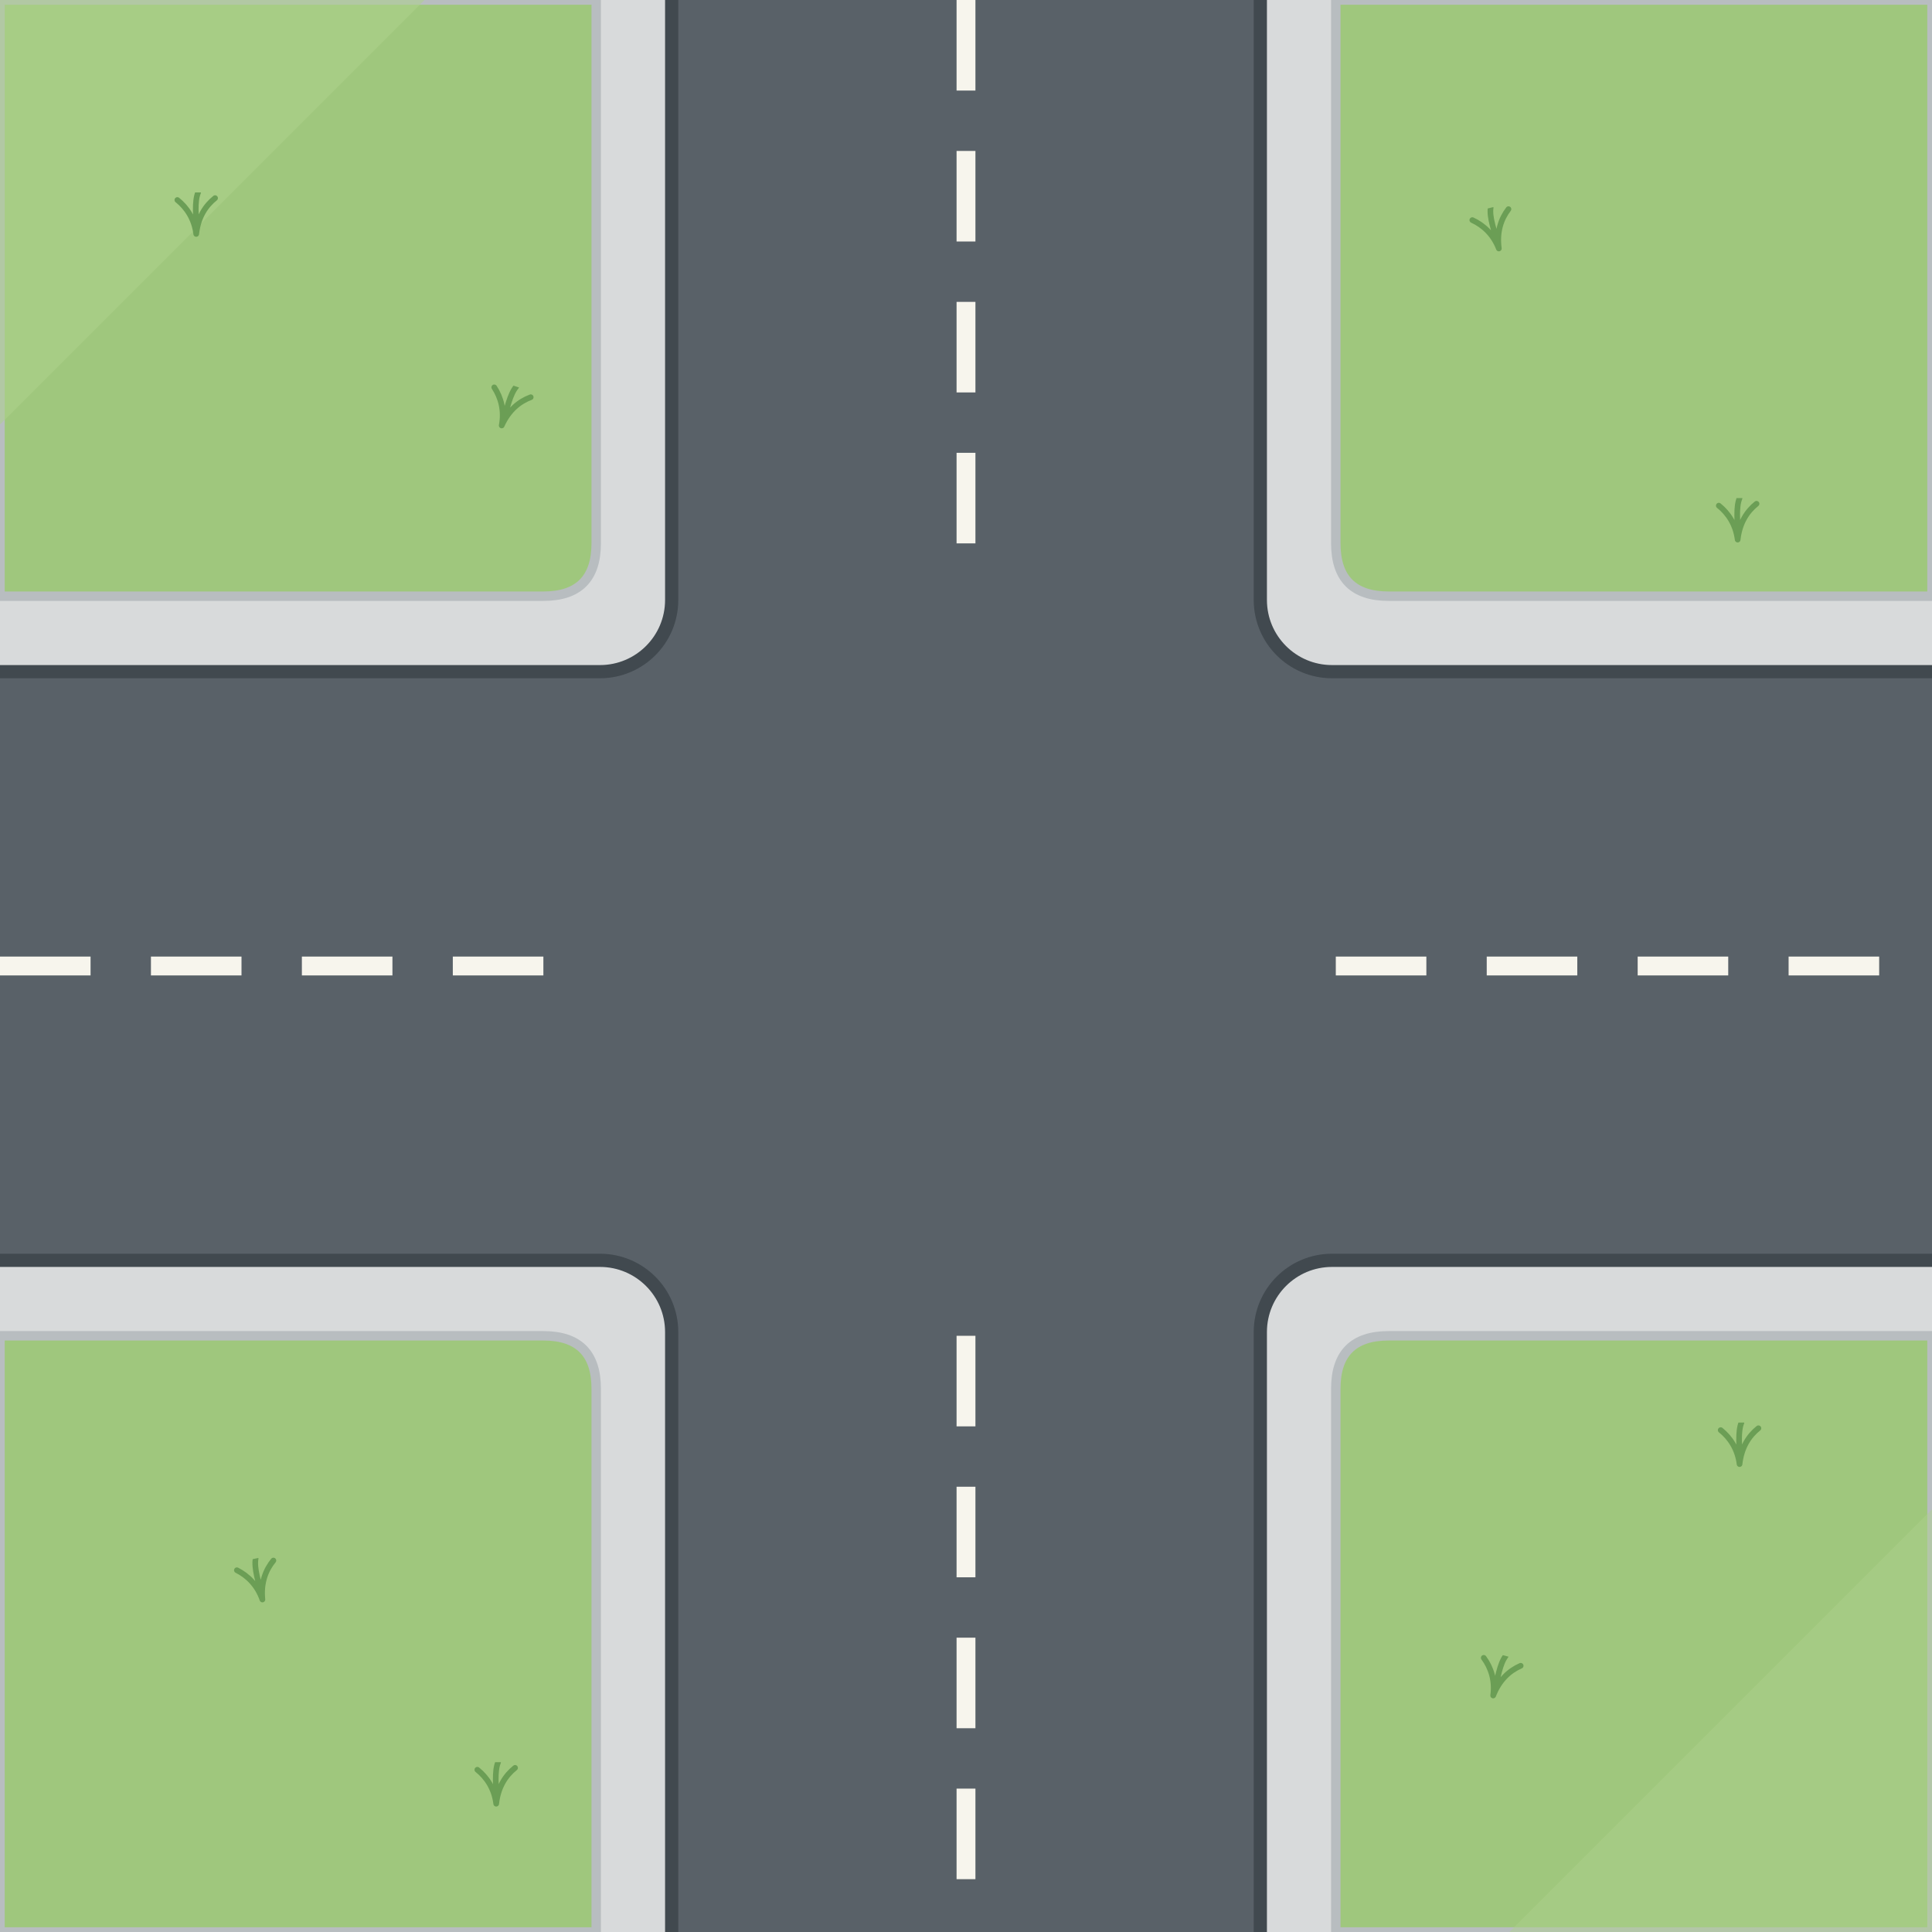
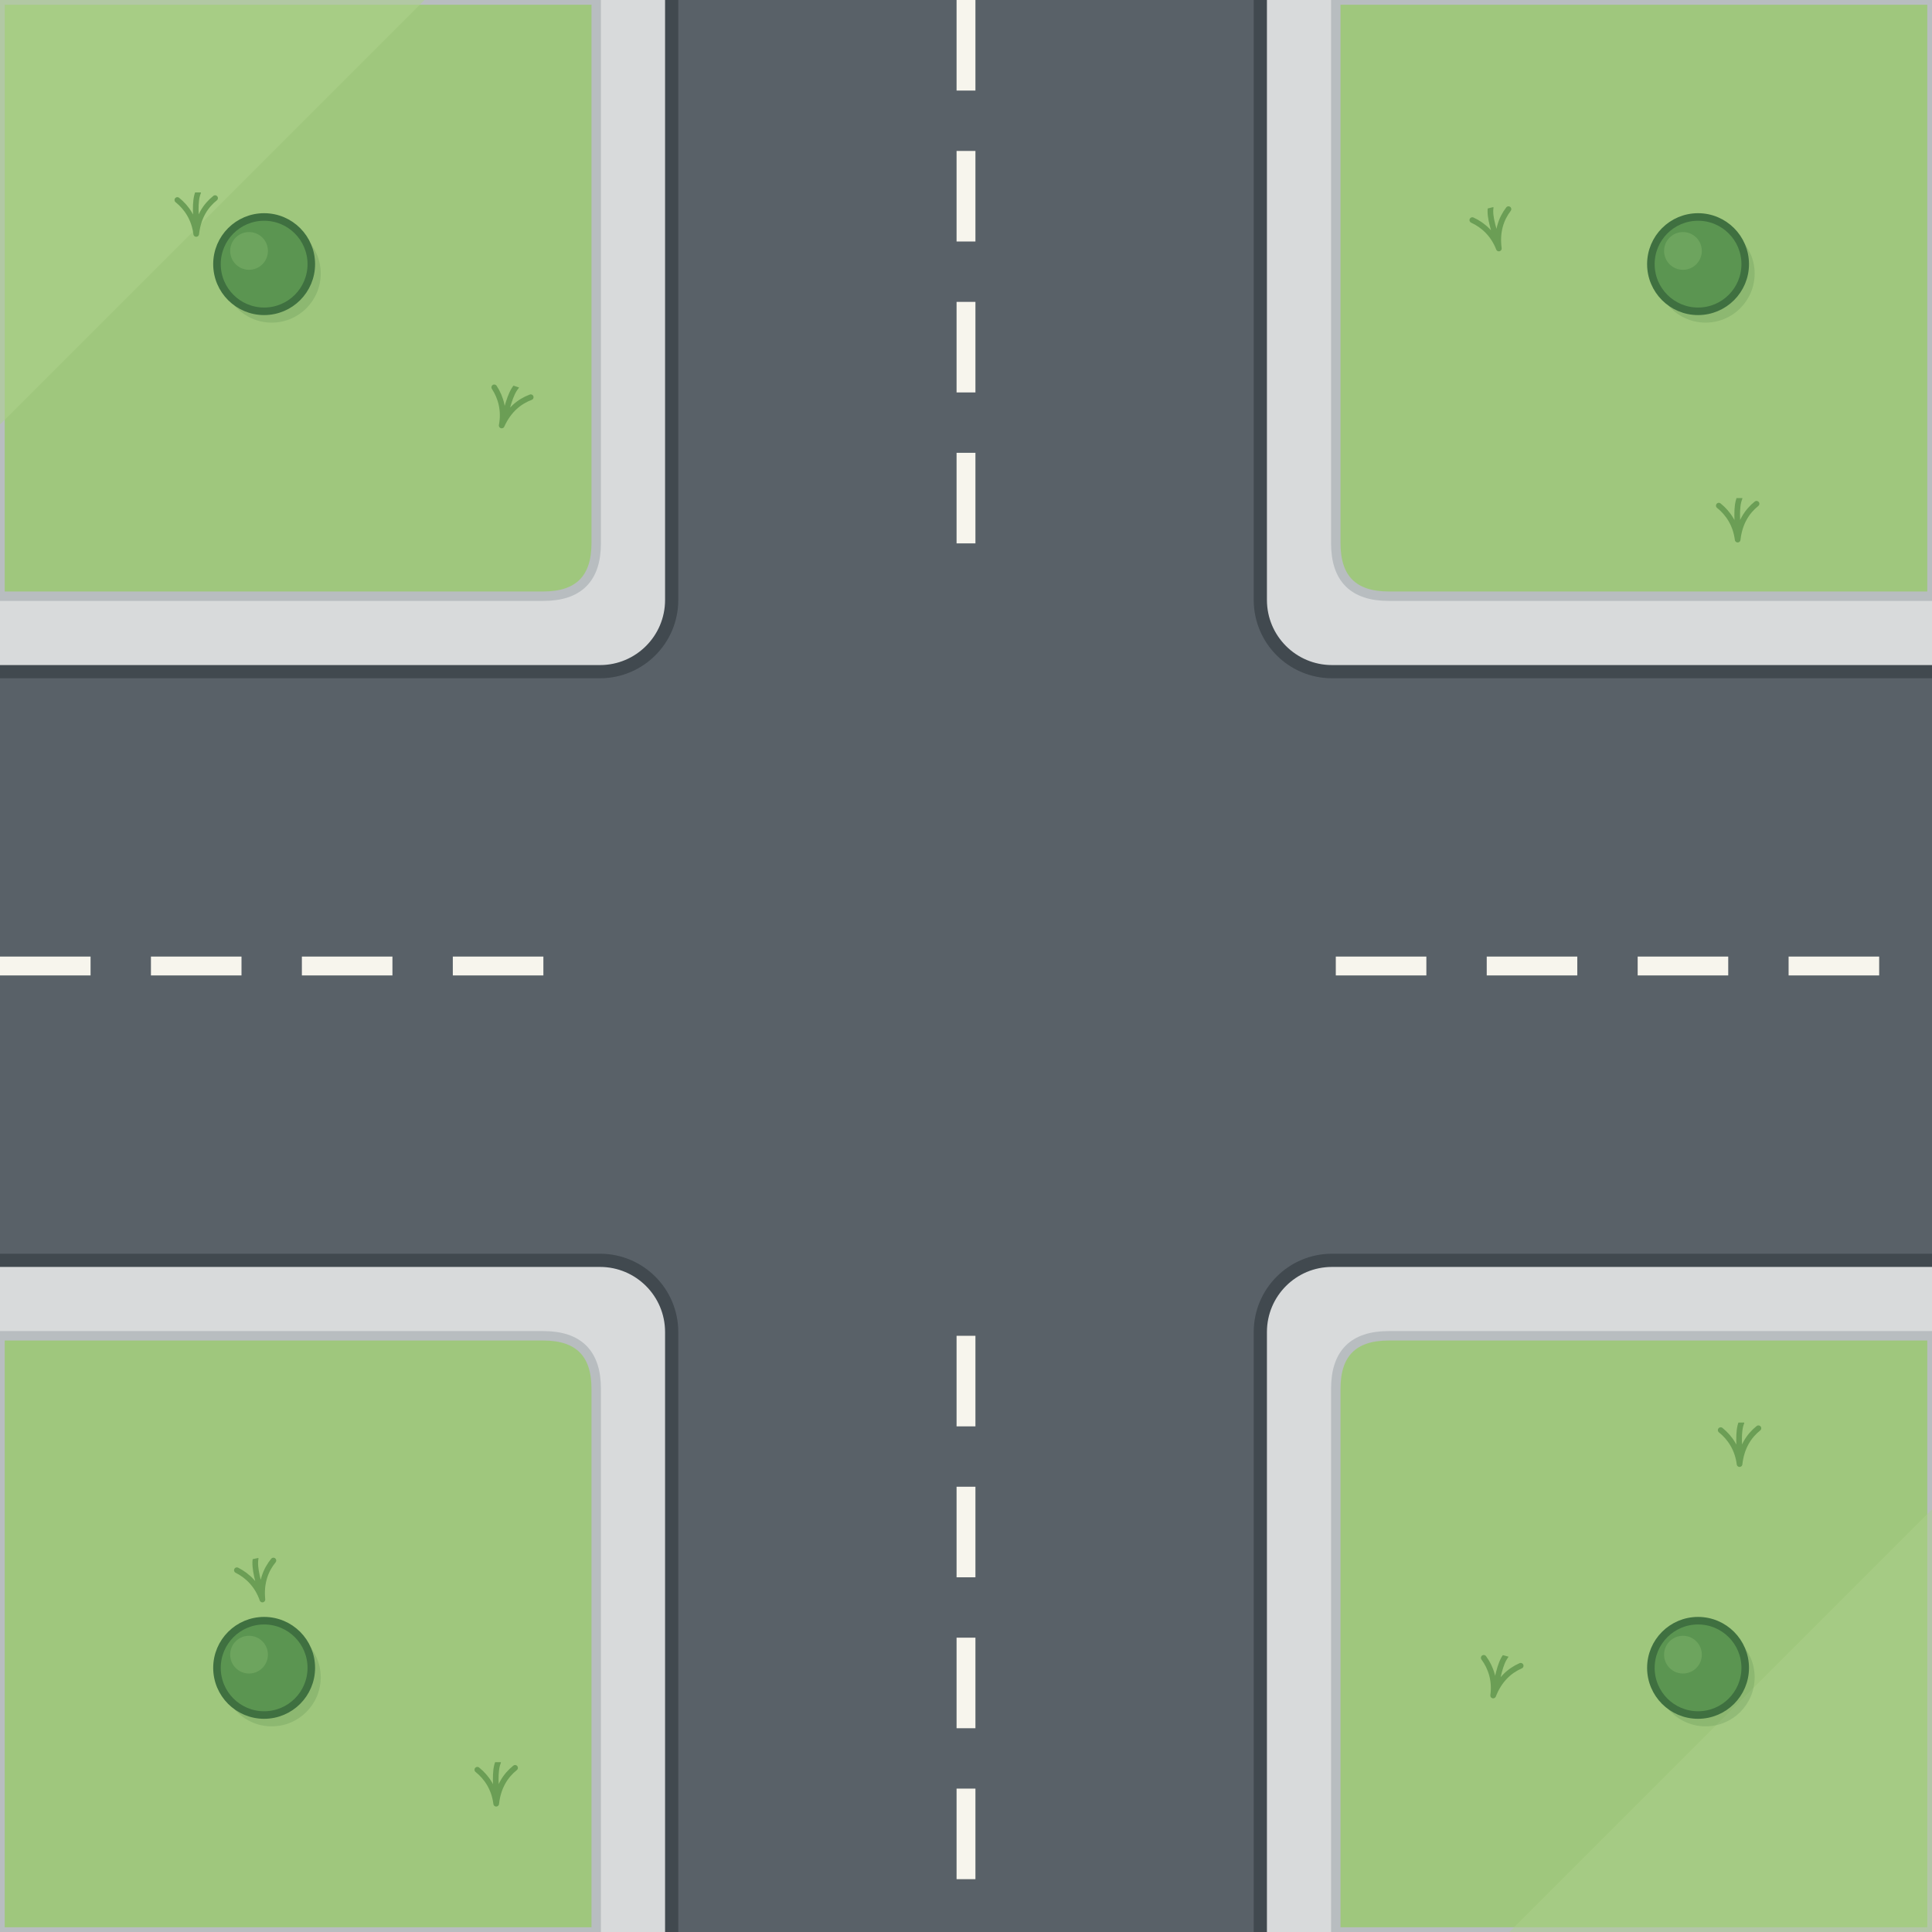
<svg xmlns="http://www.w3.org/2000/svg" viewBox="0 0 1024 1024" role="img" aria-labelledby="title desc">
  <defs>
    <symbol id="grass-tuft" viewBox="-12 -12 24 24">
      <path d="M0 10C-1 2-5-4-10-8M0 10C1 1 5-5 10-9M0 10C0 0-1-7 1-12" fill="none" stroke="#659951" stroke-width="3" stroke-linecap="round" />
+     </symbol>
+     <symbol id="street-tree" viewBox="-34 -34 68 68">
+       <circle cx="4" cy="5" r="26" fill="#477C43" opacity=".2" />
+       <circle r="25" fill="#5B9551" stroke="#3F7040" stroke-width="4" />
+       <circle cx="-8" cy="-7" r="10" fill="#77AC65" opacity=".65" />
    </symbol>
  </defs>
  <g id="module-background" data-module="background">
    <rect width="1024" height="1024" fill="#596168" />
  </g>
  <g id="module-roads" data-module="roads" fill="#596168">
    <rect x="356" width="312" height="1024" />
    <rect y="356" width="1024" height="312" />
  </g>
  <g id="module-sidewalks" data-module="sidewalks" fill="#D8DADB">
    <path d="M0 0H356V318A38 38 0 0 1 318 356H0Z" />
    <path d="M668 0H1024V356H706A38 38 0 0 1 668 318Z" />
    <path d="M0 668H318A38 38 0 0 1 356 706V1024H0Z" />
    <path d="M1024 668H706A38 38 0 0 0 668 706V1024H1024Z" />
  </g>
  <g id="module-green-verges" data-module="green-verges" fill="#9FC77D" stroke="#B8BDC0" stroke-width="5">
    <path d="M0 0H316V288Q316 316 288 316H0Z" />
    <path d="M708 0H1024V316H736Q708 316 708 288Z" />
    <path d="M0 708H288Q316 708 316 736V1024H0Z" />
    <path d="M736 708H1024V1024H708V736Q708 708 736 708Z" />
    <path d="M0 0H225L0 225Z" fill="#ADD18C" stroke="none" opacity=".55" />
    <path d="M1024 1024H800L1024 800Z" fill="#ADD18C" stroke="none" opacity=".45" />
  </g>
  <g id="module-curbs" data-module="curbs" fill="none" stroke="#41494F" stroke-width="7" stroke-linecap="round">
    <path d="M356 0V318A38 38 0 0 1 318 356H0" />
    <path d="M668 0V318A38 38 0 0 0 706 356H1024" />
    <path d="M0 668H318A38 38 0 0 1 356 706V1024" />
    <path d="M1024 668H706A38 38 0 0 0 668 706V1024" />
  </g>
  <g id="module-road-markings" data-module="road-markings" fill="none" stroke="#F7F5ED" stroke-width="10" stroke-linecap="butt" stroke-dasharray="48 32">
    <path d="M512 0V316" />
    <path d="M512 708V1024" />
    <path d="M0 512H316" />
    <path d="M708 512H1024" />
  </g>
-   <g id="module-landscape-details" data-module="landscape-details" opacity=".9">
-     <use href="#grass-tuft" x="92" y="102" width="24" height="24" />
-     <use href="#grass-tuft" x="257" y="204" width="24" height="24" transform="rotate(18 269 216)" />
-     <use href="#grass-tuft" x="780" y="110" width="24" height="24" transform="rotate(-14 792 122)" />
-     <use href="#grass-tuft" x="909" y="264" width="24" height="24" />
-     <use href="#grass-tuft" x="125" y="826" width="24" height="24" transform="rotate(-12 137 838)" />
-     <use href="#grass-tuft" x="251" y="934" width="24" height="24" />
-     <use href="#grass-tuft" x="782" y="877" width="24" height="24" transform="rotate(15 794 889)" />
-     <use href="#grass-tuft" x="910" y="754" width="24" height="24" />
+   <g id="module-landscape-details" data-module="landscape-details">
+     <use href="#street-tree" x="106" y="106" width="68" height="68" />
+     <use href="#street-tree" x="866" y="106" width="68" height="68" />
+     <use href="#street-tree" x="106" y="850" width="68" height="68" />
+     <use href="#street-tree" x="866" y="850" width="68" height="68" />
+     <g opacity=".9">
+       <use href="#grass-tuft" x="92" y="102" width="24" height="24" />
+       <use href="#grass-tuft" x="257" y="204" width="24" height="24" transform="rotate(18 269 216)" />
+       <use href="#grass-tuft" x="780" y="110" width="24" height="24" transform="rotate(-14 792 122)" />
+       <use href="#grass-tuft" x="909" y="264" width="24" height="24" />
+       <use href="#grass-tuft" x="125" y="826" width="24" height="24" transform="rotate(-12 137 838)" />
+       <use href="#grass-tuft" x="251" y="934" width="24" height="24" />
+       <use href="#grass-tuft" x="782" y="877" width="24" height="24" transform="rotate(15 794 889)" />
+       <use href="#grass-tuft" x="910" y="754" width="24" height="24" />
+     </g>
  </g>
  <g id="module-traffic-signs" data-module="traffic-signs" />
  <g id="module-road-users" data-module="road-users" />
  <g id="module-learning-overlay" data-module="learning-overlay" />
  <g id="module-slots" data-module="slots" aria-hidden="true" display="none">
    <circle data-slot="north" data-role="actor" data-bearing="0" data-rotation="180" data-scale="2" cx="434" cy="180" />
    <circle data-slot="south" data-role="actor" data-bearing="180" data-rotation="0" data-scale="2" cx="590" cy="844" />
    <circle data-slot="west" data-role="actor" data-bearing="270" data-rotation="90" data-scale="2" cx="180" cy="590" />
    <circle data-slot="east" data-role="actor" data-bearing="90" data-rotation="270" data-scale="2" cx="844" cy="434" />
    <circle data-slot="north" data-role="sign" cx="300" cy="110" />
    <circle data-slot="south" data-role="sign" cx="724" cy="914" />
    <circle data-slot="west" data-role="sign" cx="110" cy="724" />
    <circle data-slot="east" data-role="sign" cx="914" cy="300" />
  </g>
</svg>
